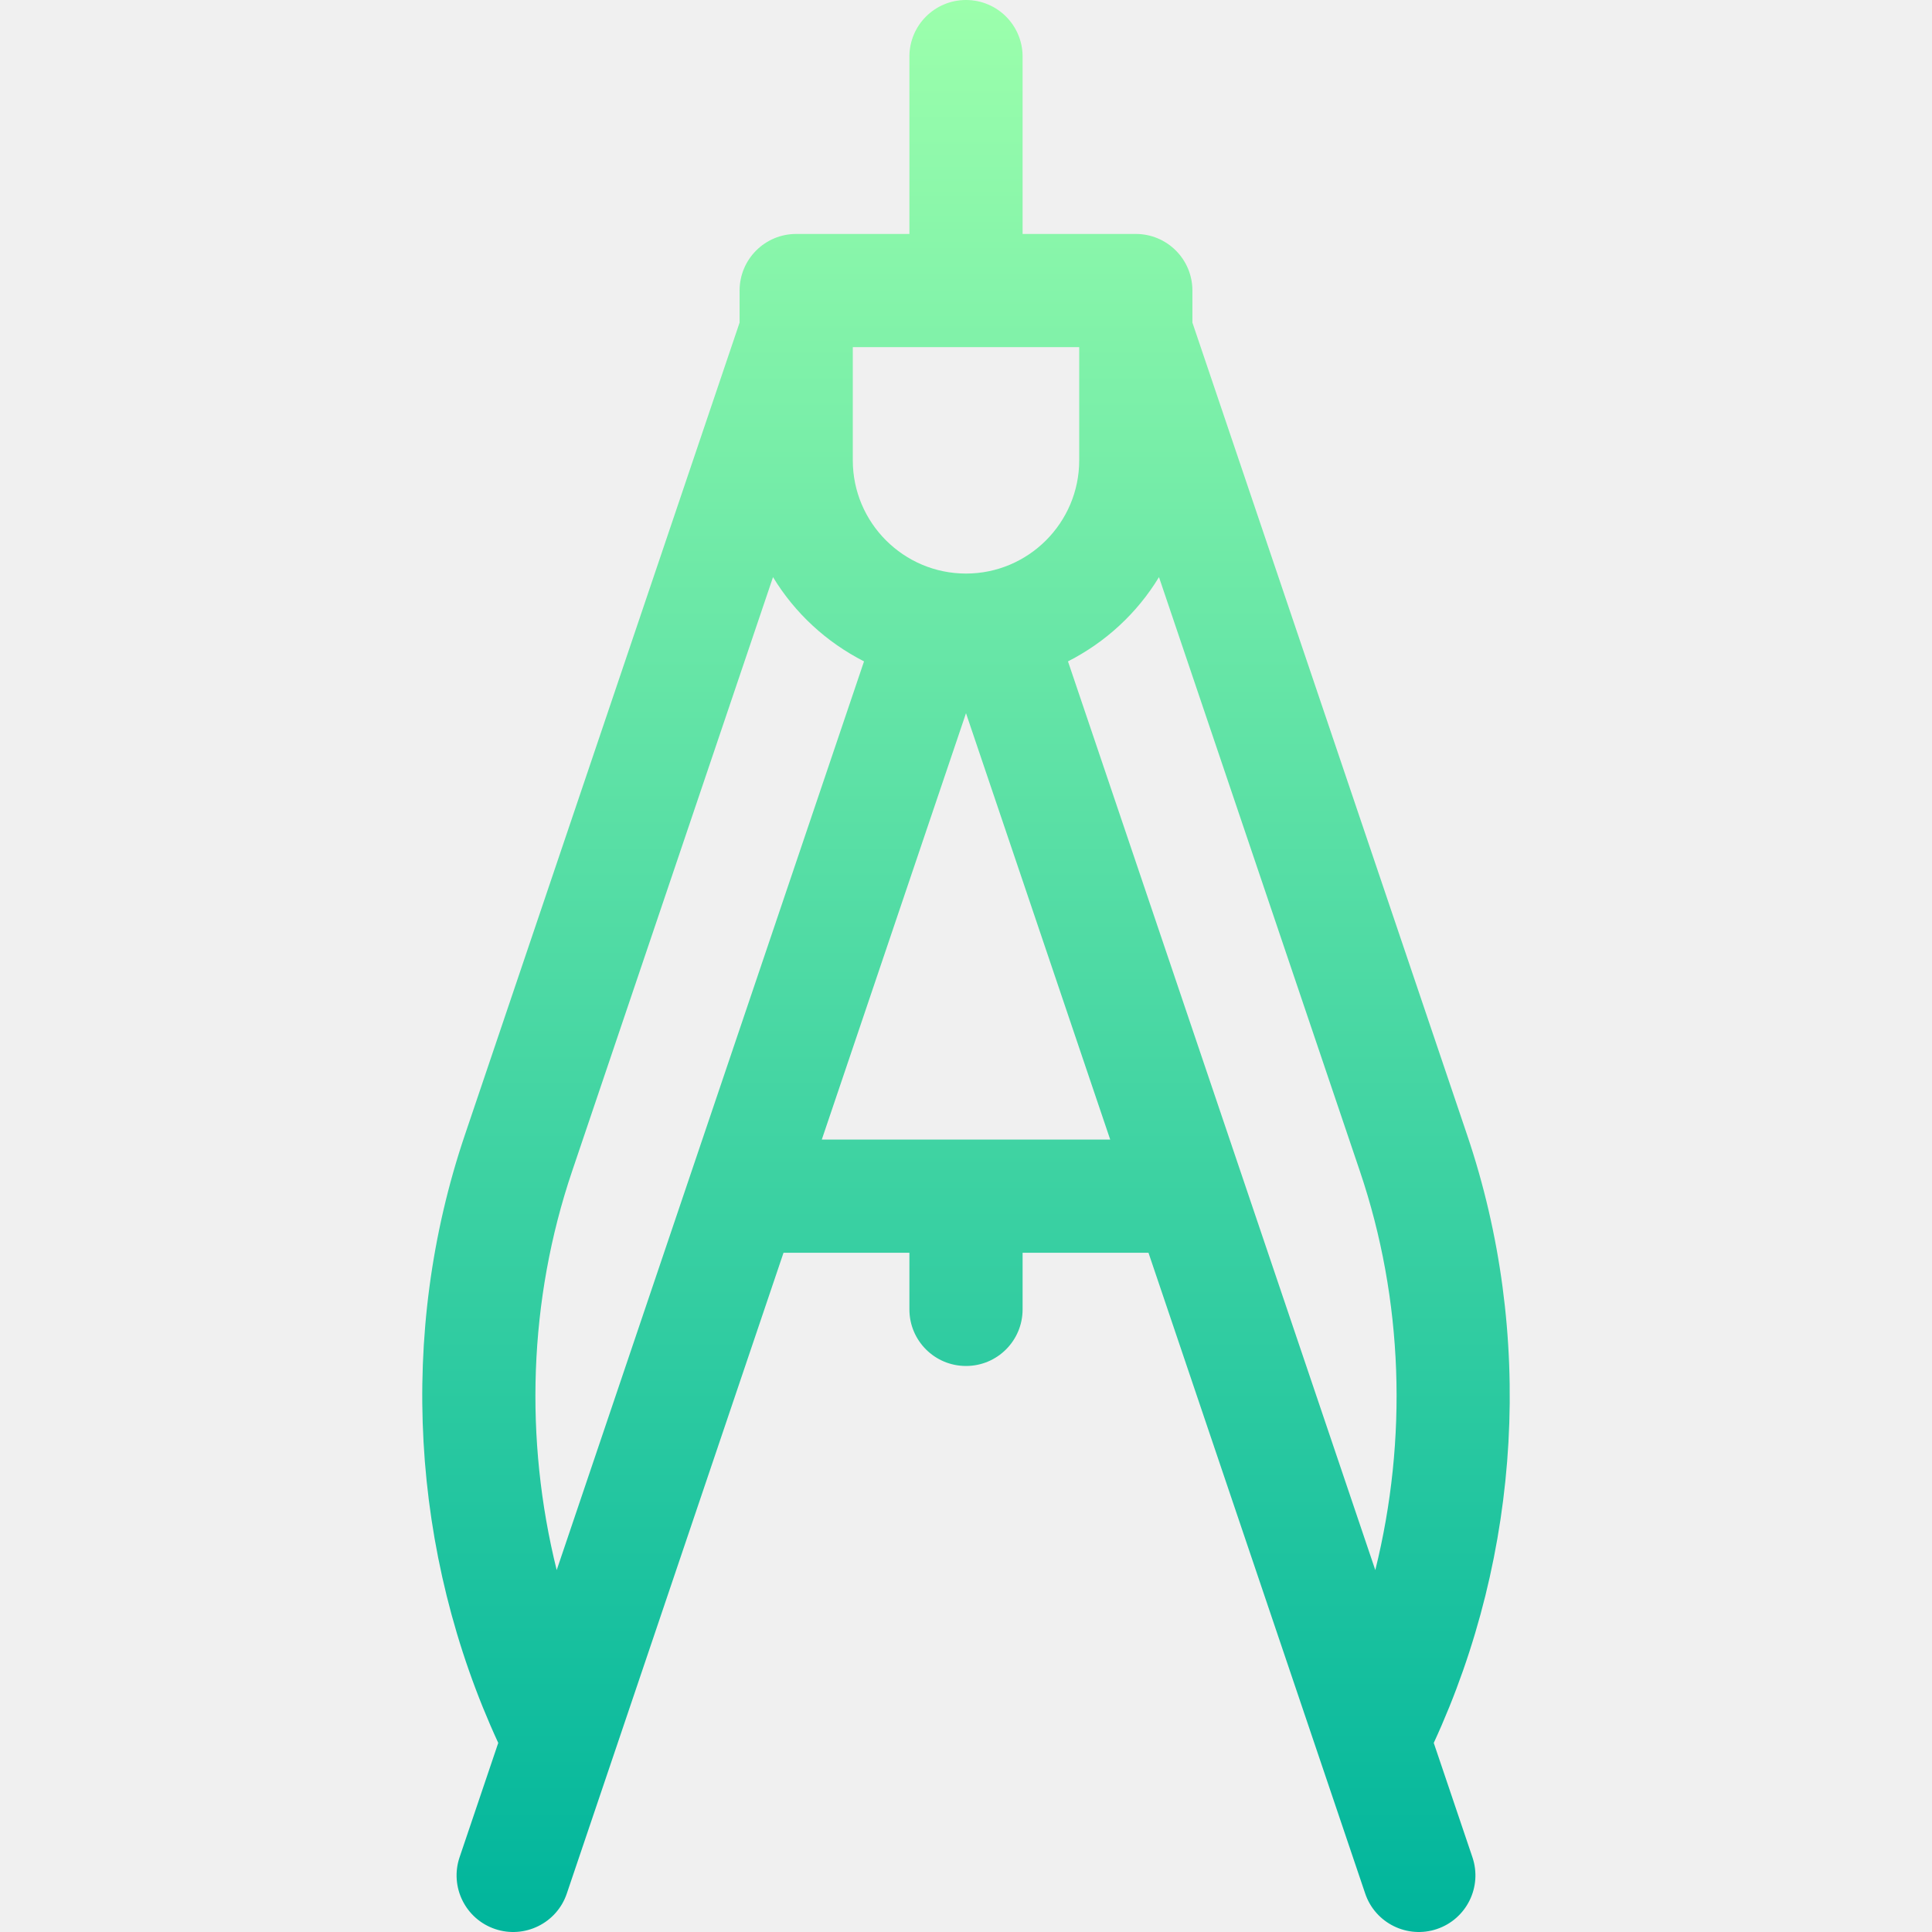
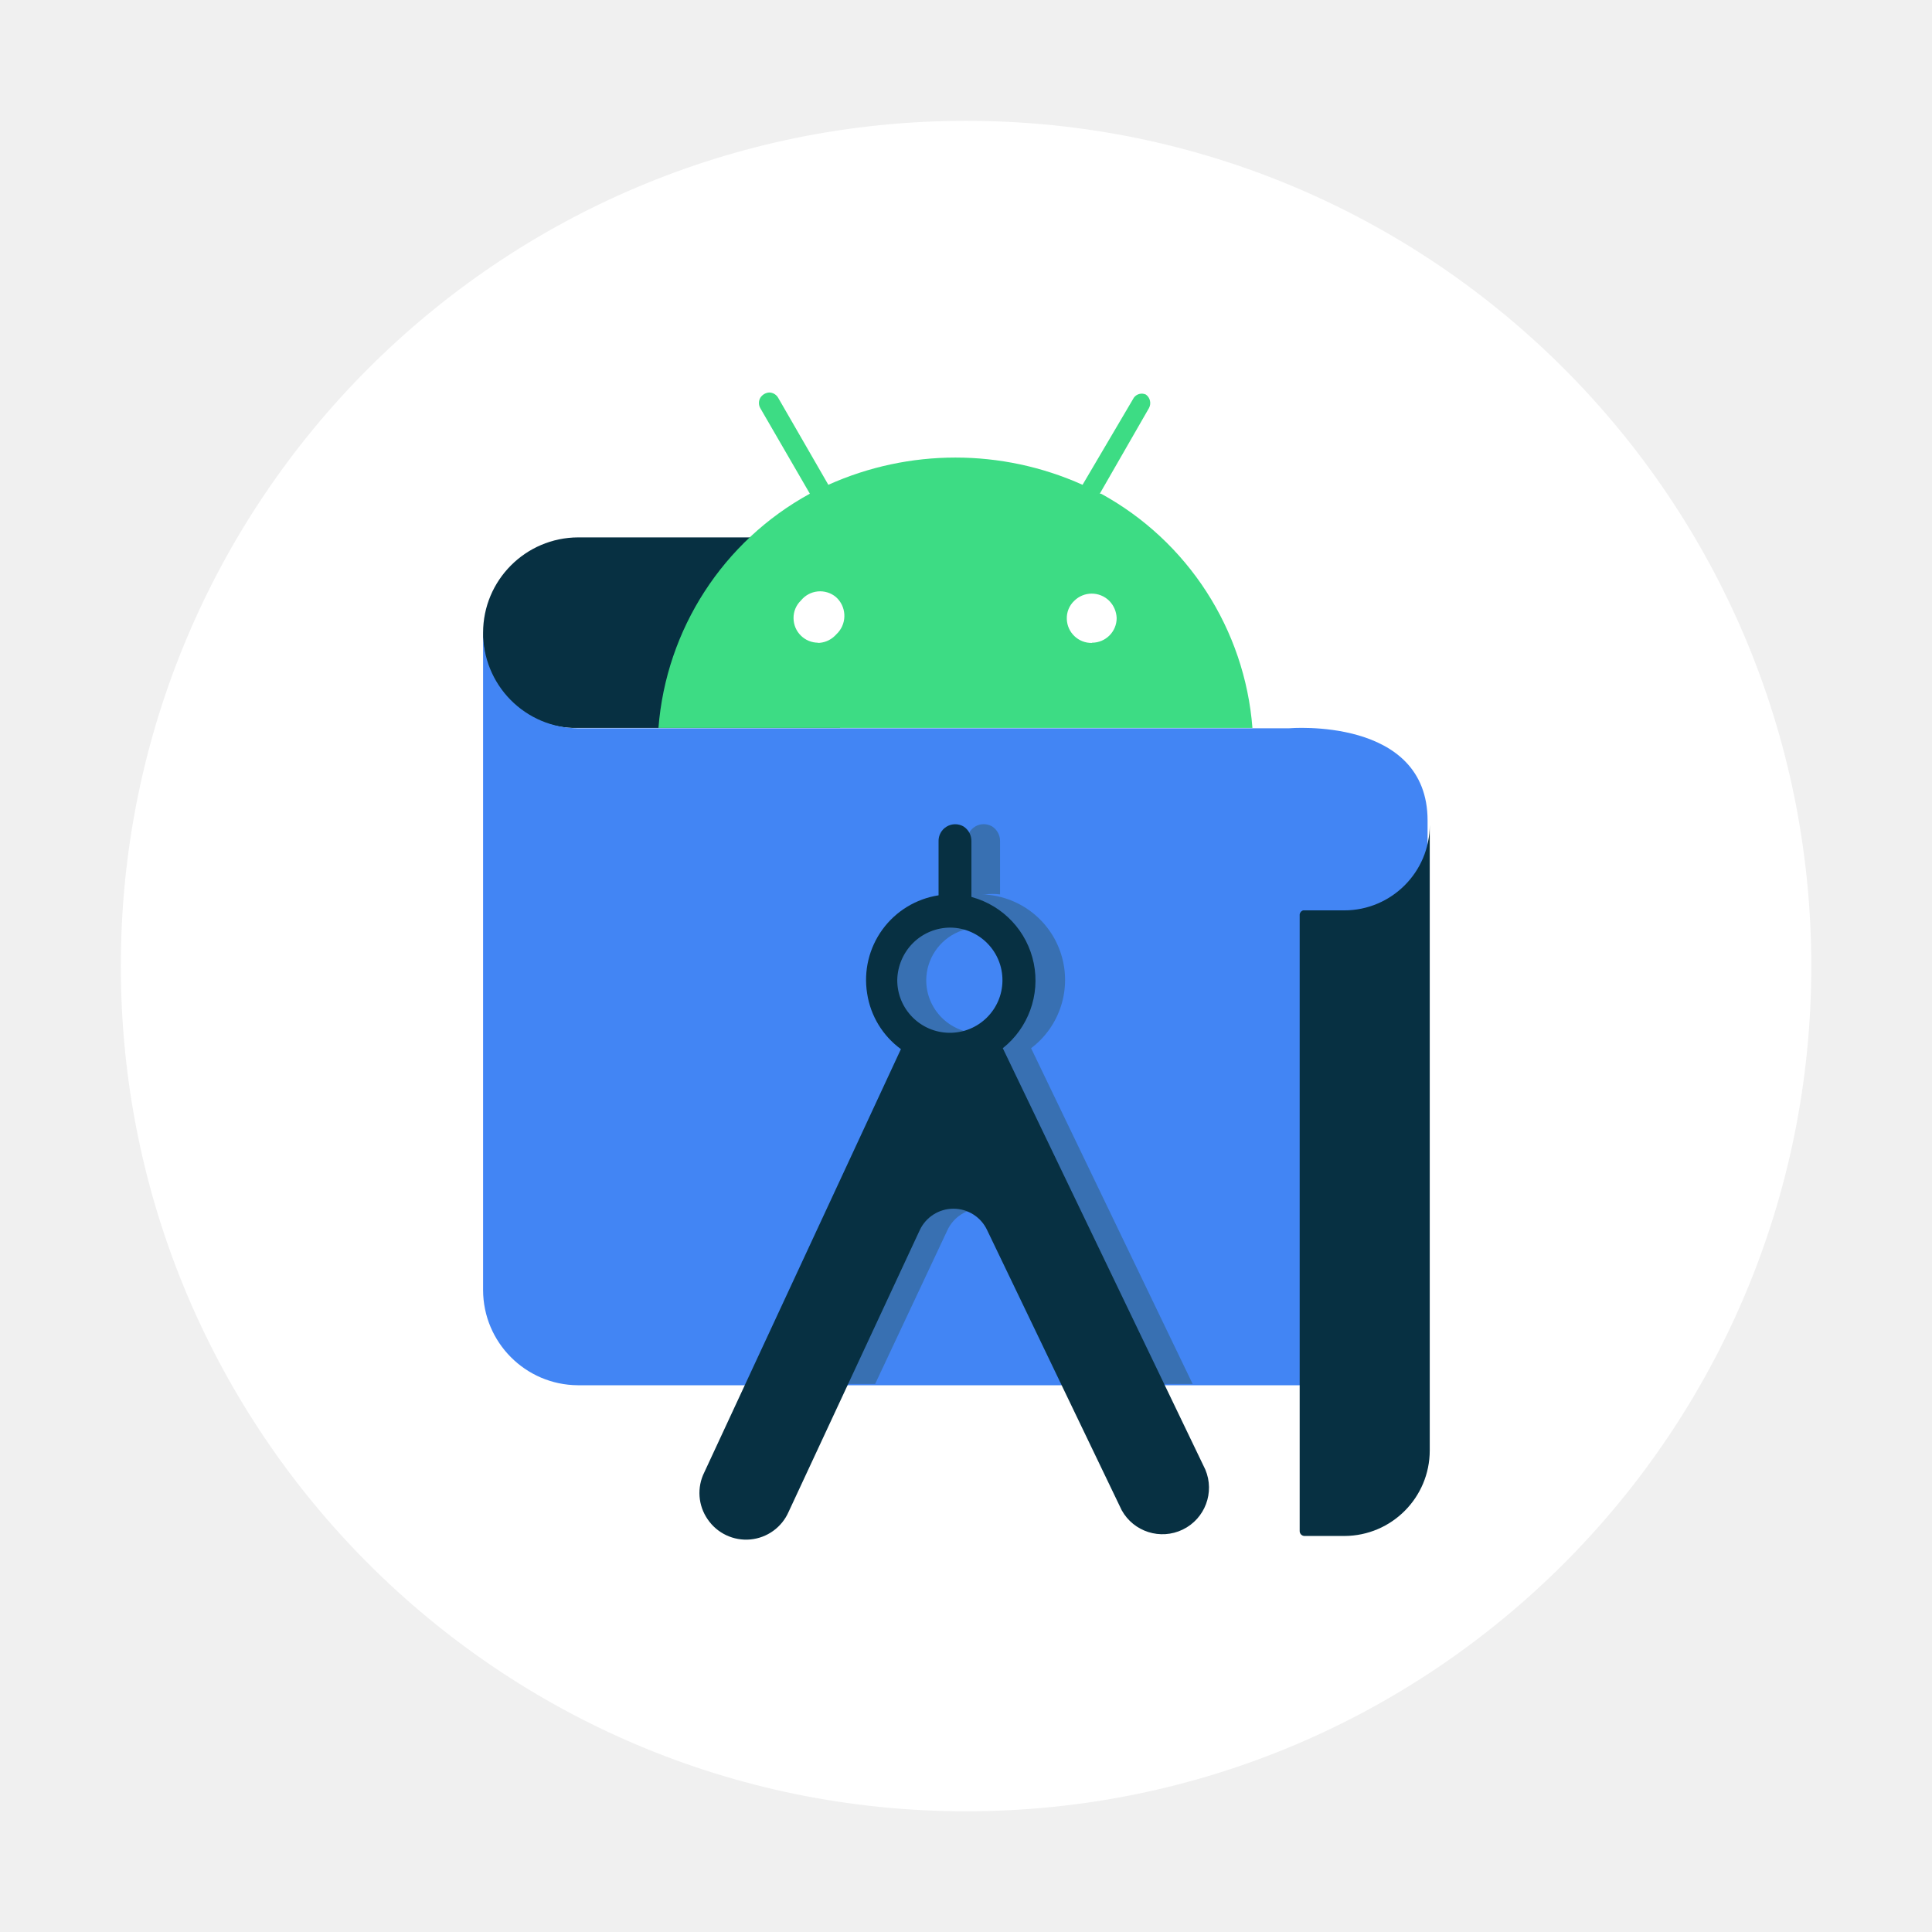
- <svg xmlns="http://www.w3.org/2000/svg" id="Capa_1" enable-background="new 0 0 512.002 512.002" height="512" viewBox="0 0 512.002 512.002" width="512">
-   <linearGradient id="SVGID_1_" gradientUnits="userSpaceOnUse" x1="256.001" x2="256.001" y1="512.002" y2="0">
-     <stop offset="0" stop-color="#00b59c" />
-     <stop offset="1" stop-color="#9cffac" />
-   </linearGradient>
-   <g>
-     <g>
-       <path d="m379.962 461.891c23.21-50.297 26.624-108.567 8.857-161.078l-72.818-215.322v-8.491c0-8.291-6.709-15-15-15h-30v-47c0-8.291-6.709-15-15-15s-15 6.709-15 15v47h-30c-8.291 0-15 6.709-15 15v8.491l-72.817 215.323c-17.767 52.511-14.354 110.781 8.857 161.078l-10.248 30.304c-2.651 7.852 1.553 16.362 9.404 19.014 7.769 2.637 16.35-1.505 19.014-9.404l57.428-169.806h33.362v15c0 8.291 6.709 15 15 15s15-6.709 15-15v-15h33.362l57.429 169.805c2.664 7.899 11.244 12.042 19.014 9.404 7.852-2.651 12.056-11.162 9.404-19.014zm-153.961-369.891h60v30c0 16.538-13.462 30-30 30s-30-13.462-30-30zm-78.47 324.091c-8.604-34.677-7.458-71.582 4.07-105.668l53.256-157.478c5.795 9.543 14.132 17.239 24.119 22.328zm70.254-114.091 38.216-112.996 38.216 112.996zm146.686 114.091-81.445-240.819c9.987-5.089 18.323-12.784 24.119-22.328l53.256 157.478c11.528 34.088 12.674 70.993 4.07 105.669z" fill="url(#SVGID_1_)" />
-     </g>
-   </g>
+ <svg xmlns="http://www.w3.org/2000/svg" width="64" height="64" viewBox="0 0 16.933 16.933" version="1.1" id="svg5">
+   <defs id="defs2" />
+   <circle style="fill:#ffffff;stroke-width:0.529;stroke-linecap:round;stroke-linejoin:round;stroke-dasharray:6.35, 0.529" id="path856" cx="8.467" cy="8.467" r="7.408" />
+   <path id="path4" d="M 7.346,4.71 H 5.067 A 0.836,0.836 0 0 0 4.234,5.546 0.809,0.809 0 0 0 5.019,6.38 h 2.344 z" style="fill:#073042;stroke-width:0.27" />
+   <path id="path6" d="M 12.511,12.141 H 5.064 A 0.836,0.836 0 0 1 4.234,11.307 V 5.541 a 0.836,0.836 0 0 0 0.831,0.842 h 6.233 c 0,0 1.214,-0.105 1.214,0.809 z" style="fill:#4285f4;stroke-width:0.27" />
+   <path id="path10" d="M 9.037,9.187 A 0.75,0.75 0 0 0 8.609,7.839 h 0.024 a 0.539,0.539 0 0 1 0.132,0 V 7.375 A 0.151,0.151 0 0 0 8.695,7.243 0.146,0.146 0 0 0 8.476,7.375 V 7.847 A 0.75,0.75 0 0 0 7.851,8.707 0.742,0.742 0 0 0 8.147,9.195 L 6.774,12.13 H 7.67 L 8.304,10.781 a 0.326,0.326 0 0 1 0.591,0 l 0.653,1.349 H 10.453 Z M 8.579,9.055 A 0.464,0.464 0 0 1 8.118,8.588 0.464,0.464 0 0 1 8.903,8.259 0.464,0.464 0 0 1 8.579,9.055 Z" style="fill:#3870b2;stroke-width:0.27" />
+   <path id="path12" d="M 6.847,5.12 H 10.043 V 5.705 H 6.847 Z" style="fill:#ffffff;stroke-width:0.27" />
+   <path id="path14" d="M 8.331,8.13 A 0.461,0.461 0 1 1 7.864,8.588 0.472,0.472 0 0 1 8.002,8.265 0.464,0.464 0 0 1 8.331,8.13 Z M 8.514,7.86 V 7.375 A 0.151,0.151 0 0 0 8.444,7.243 0.146,0.146 0 0 0 8.226,7.375 V 7.847 A 0.75,0.75 0 0 0 7.6,8.707 0.742,0.742 0 0 0 7.896,9.195 L 6.173,12.904 a 0.405,0.405 0 0 0 0.03,0.413 0.407,0.407 0 0 0 0.709,-0.067 l 1.149,-2.468 a 0.326,0.326 0 0 1 0.591,0 l 1.179,2.454 A 0.408,0.408 0 0 0 10.564,12.88 L 8.789,9.187 A 0.758,0.758 0 0 0 8.52,7.863" style="fill:#073042;stroke-width:0.27" />
+   <path id="path16" d="M 9.571,5.635 A 0.216,0.216 0 0 1 9.35,5.425 a 0.208,0.208 0 0 1 0.065,-0.159 0.218,0.218 0 0 1 0.307,0 0.227,0.227 0 0 1 0.065,0.151 0.216,0.216 0 0 1 -0.216,0.216 v 0 m -2.398,0 A 0.216,0.216 0 0 1 6.955,5.419 0.21,0.21 0 0 1 7.02,5.263 0.216,0.216 0 0 1 7.327,5.233 0.221,0.221 0 0 1 7.346,5.543 L 7.317,5.573 A 0.218,0.218 0 0 1 7.163,5.635 M 9.639,4.327 10.07,3.577 A 0.092,0.092 0 0 0 10.043,3.458 0.086,0.086 0 0 0 9.938,3.485 L 9.488,4.249 a 2.719,2.719 0 0 0 -2.228,0 l -0.44,-0.763 a 0.092,0.092 0 0 0 -0.078,-0.046 0.1,0.1 0 0 0 -0.078,0.046 0.092,0.092 0 0 0 0,0.092 L 7.098,4.327 A 2.568,2.568 0 0 0 5.771,6.38 h 5.206 A 2.568,2.568 0 0 0 9.65,4.327" class="cls-5" style="fill:#3ddc84;stroke-width:0.27" />
+   <path id="path18" d="m 11.764,7.979 h -0.343 a 0.043,0.043 0 0 0 -0.03,0.046 v 0 5.394 a 0.043,0.043 0 0 0 0.04,0.043 h 0.353 a 0.75,0.75 0 0 0 0.747,-0.75 V 7.229 a 0.75,0.75 0 0 1 -0.75,0.75 z" style="fill:#073042;stroke-width:0.27" />
</svg>
